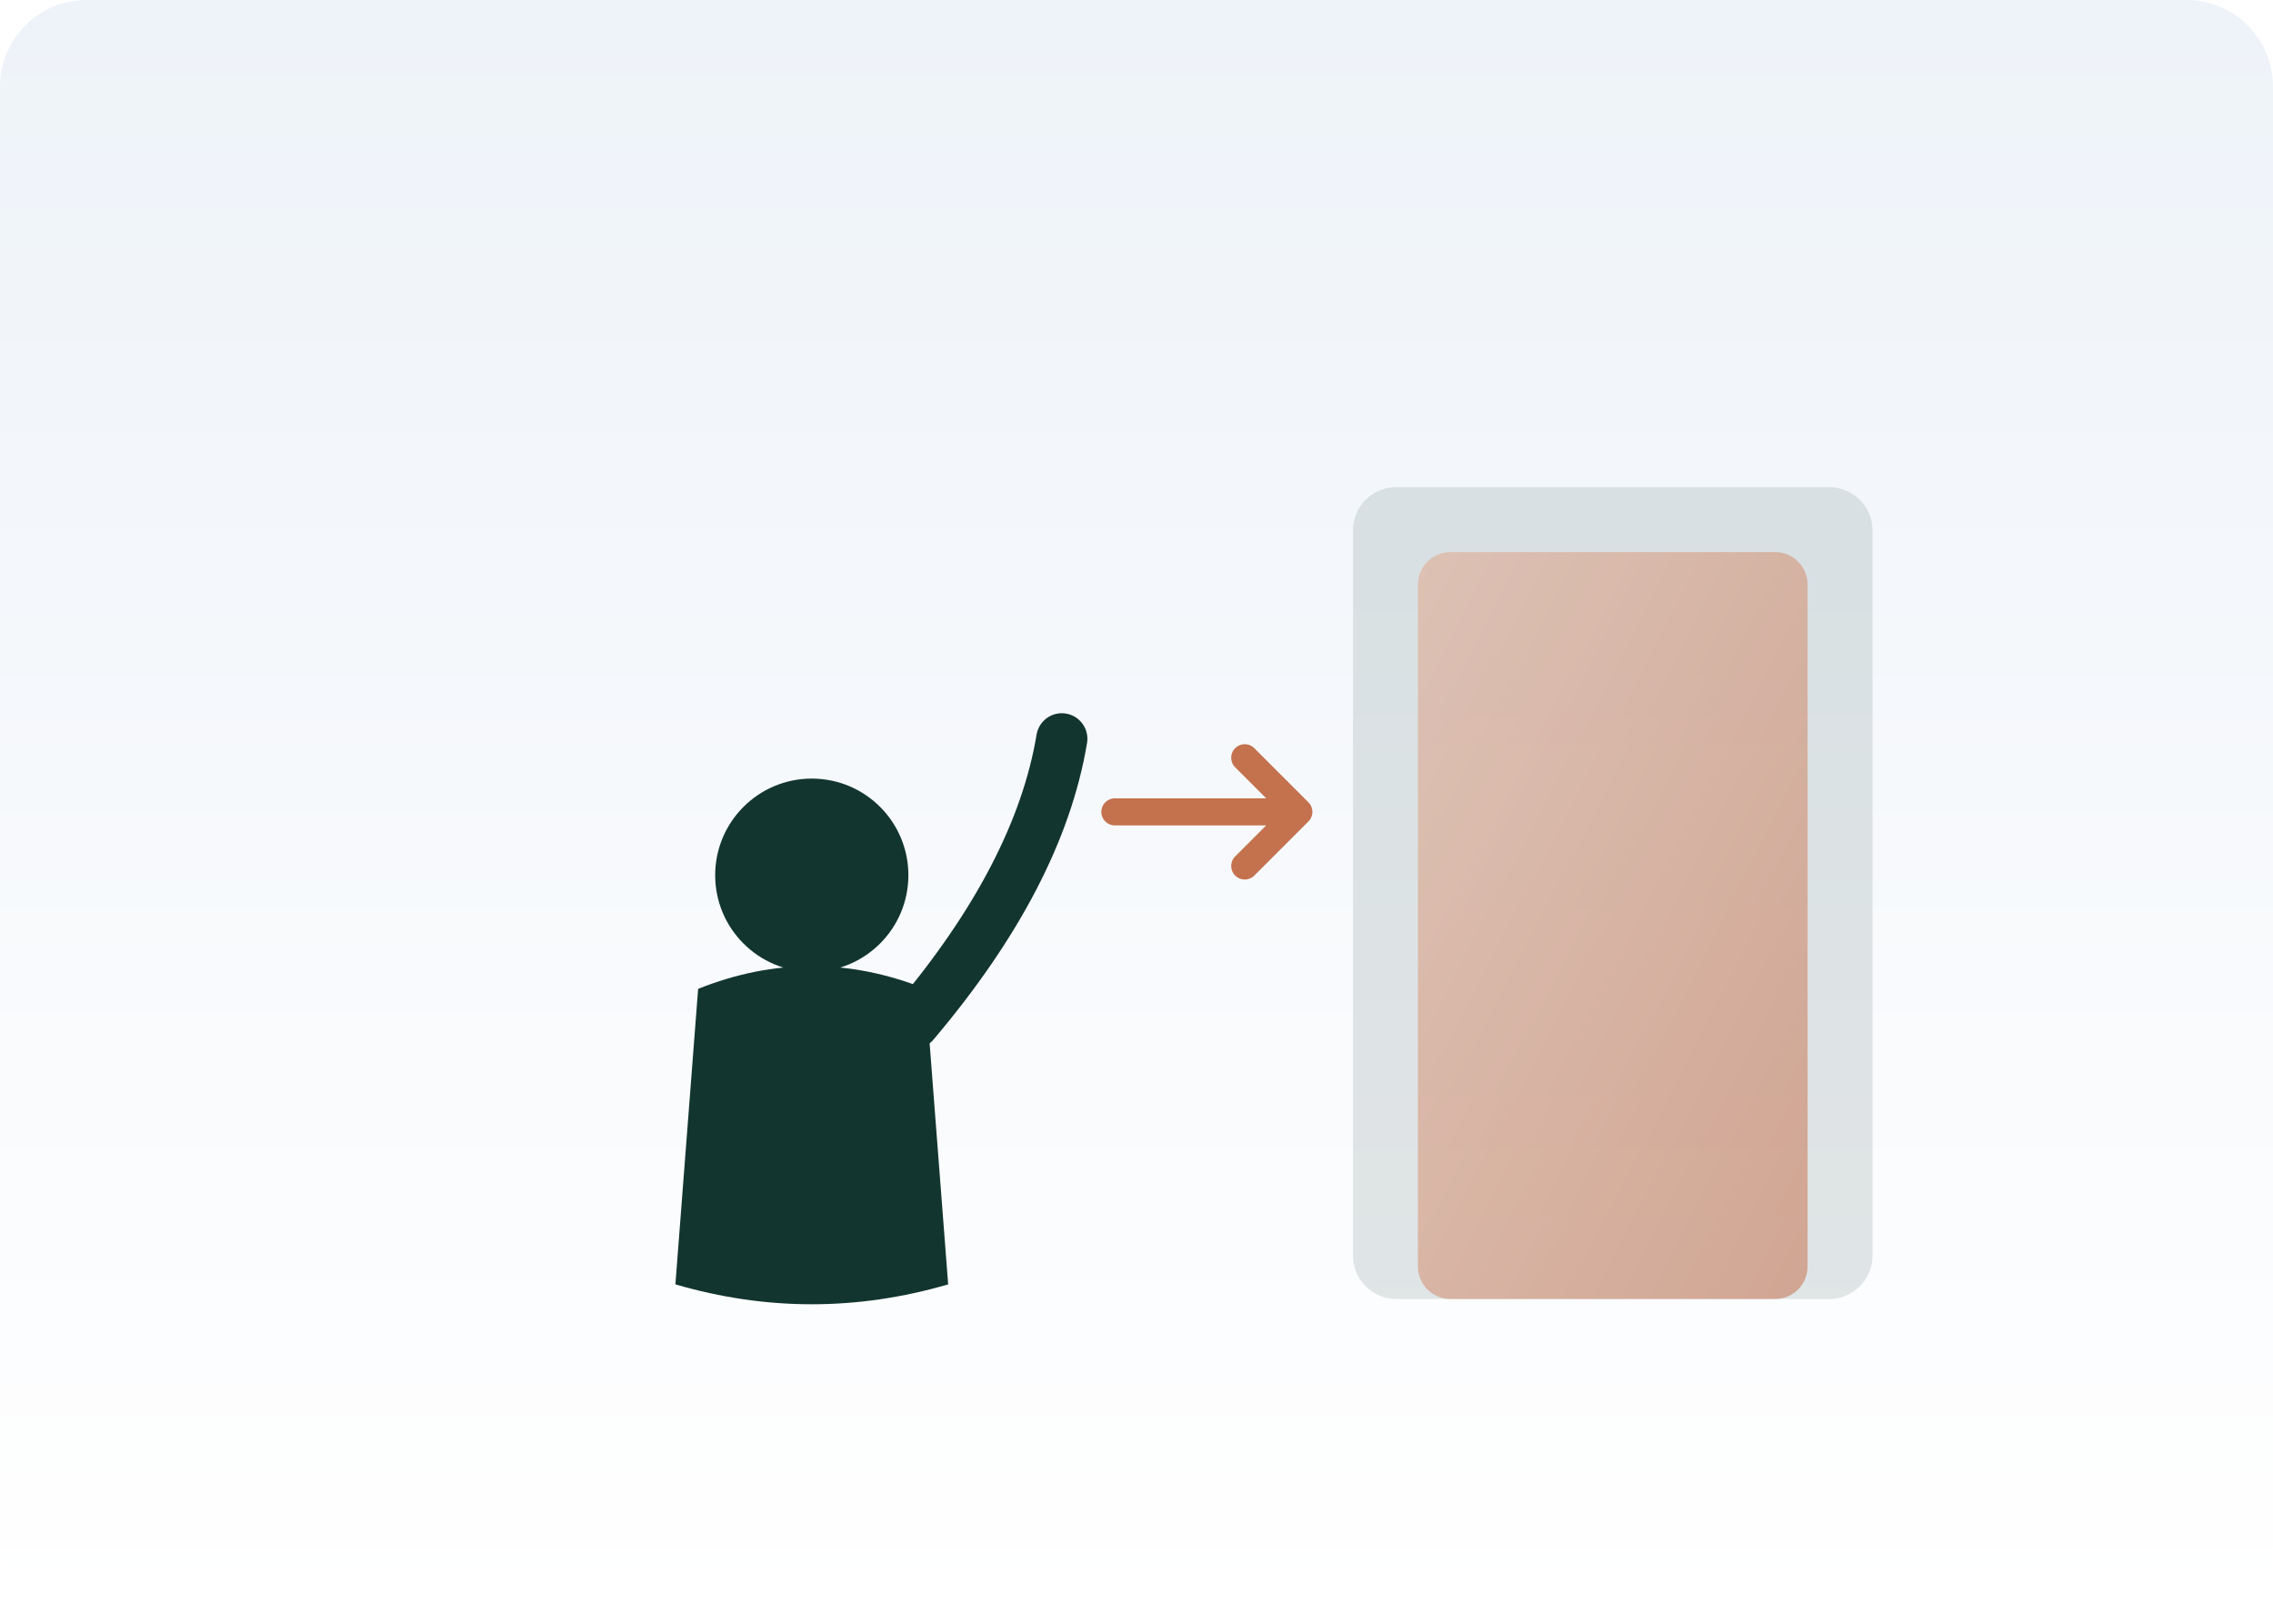
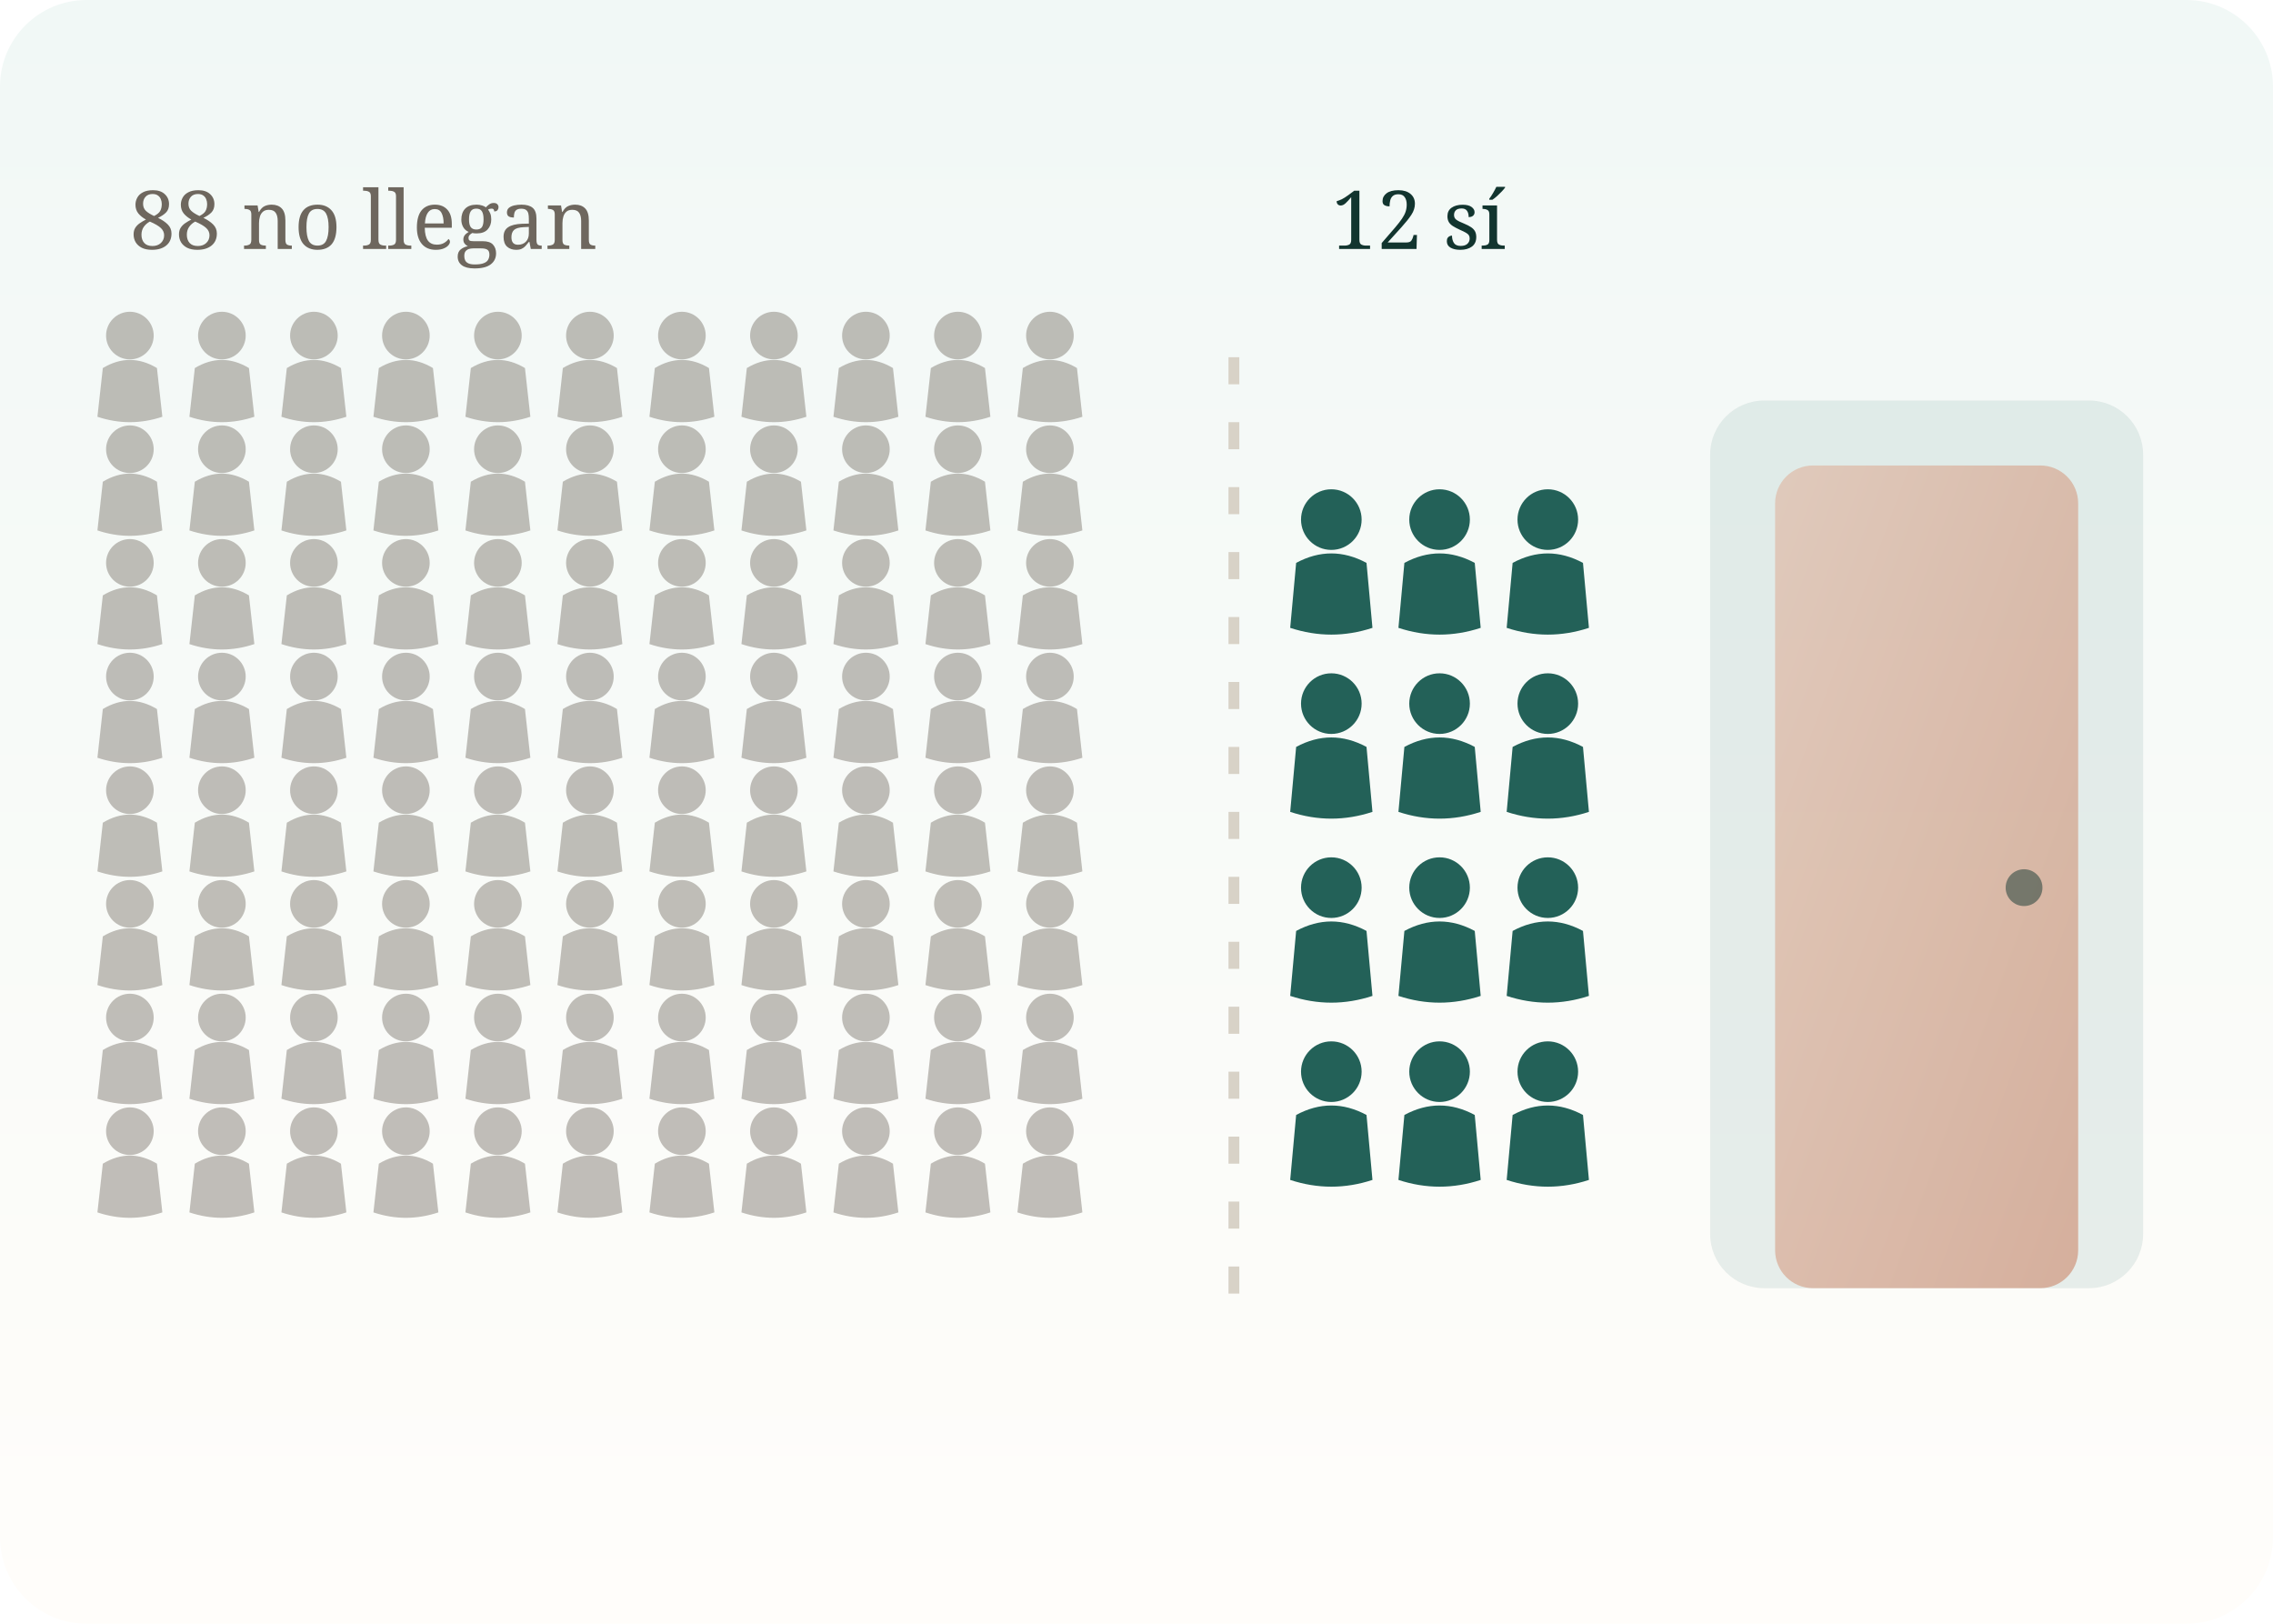
<svg xmlns="http://www.w3.org/2000/svg" viewBox="0 0 420 300" width="420" height="300" role="img">
  <defs>
    <linearGradient id="cielo" x1="0" y1="0" x2="0" y2="1">
-       <stop offset="0%" stop-color="#EEF3F9" />
-       <stop offset="100%" stop-color="#FFFFFF" />
+       <stop offset="0%" stop-color="#F1F8F6" />
+       <stop offset="100%" stop-color="#FFFDFA" />
    </linearGradient>
    <linearGradient id="calido" x1="0" y1="0" x2="1" y2="1">
      <stop offset="0%" stop-color="#DFA98F" />
      <stop offset="100%" stop-color="#C4714E" />
    </linearGradient>
  </defs>
  <rect width="420" height="300" fill="url(#cielo)" rx="16" />
-   <rect x="250" y="90" width="96" height="150" rx="8" fill="#12352F" opacity="0.12" />
-   <rect x="262" y="102" width="72" height="138" rx="6" fill="url(#calido)" opacity="0.55" />
-   <g transform="translate(150,210) scale(1.05)">
-     <circle cx="0" cy="-46" r="17" fill="#12352F" />
-     <path d="M-20 -26 Q0 -34 20 -26 L24 26 Q0 33 -24 26 Z" fill="#12352F" />
-     <path d="M18 -20 Q40 -46 44 -70" stroke="#12352F" stroke-width="9" fill="none" stroke-linecap="round" />
-   </g>
-   <path d="M206 150 h34 m-10 -10 l10 10 l-10 10" stroke="#C4714E" stroke-width="5" fill="none" stroke-linecap="round" stroke-linejoin="round" />
+   <g transform="translate(24,62)" opacity="0.42">
+     <circle cx="0" cy="0" r="4.4" fill="#6E675E" />
+     <path d="M-5 6 Q0 3 5 6 L6 15 Q0 17 -6 15 Z" fill="#6E675E" />
+   </g>
+   <g transform="translate(41,62)" opacity="0.42">
+     <circle cx="0" cy="0" r="4.4" fill="#6E675E" />
+     <path d="M-5 6 Q0 3 5 6 L6 15 Q0 17 -6 15 Z" fill="#6E675E" />
+   </g>
+   <g transform="translate(58,62)" opacity="0.42">
+     <circle cx="0" cy="0" r="4.4" fill="#6E675E" />
+     <path d="M-5 6 Q0 3 5 6 L6 15 Q0 17 -6 15 Z" fill="#6E675E" />
+   </g>
+   <g transform="translate(75,62)" opacity="0.42">
+     <circle cx="0" cy="0" r="4.4" fill="#6E675E" />
+     <path d="M-5 6 Q0 3 5 6 L6 15 Q0 17 -6 15 Z" fill="#6E675E" />
+   </g>
+   <g transform="translate(92,62)" opacity="0.42">
+     <circle cx="0" cy="0" r="4.4" fill="#6E675E" />
+     <path d="M-5 6 Q0 3 5 6 L6 15 Q0 17 -6 15 Z" fill="#6E675E" />
+   </g>
+   <g transform="translate(109,62)" opacity="0.42">
+     <circle cx="0" cy="0" r="4.4" fill="#6E675E" />
+     <path d="M-5 6 Q0 3 5 6 L6 15 Q0 17 -6 15 Z" fill="#6E675E" />
+   </g>
+   <g transform="translate(126,62)" opacity="0.42">
+     <circle cx="0" cy="0" r="4.4" fill="#6E675E" />
+     <path d="M-5 6 Q0 3 5 6 L6 15 Q0 17 -6 15 Z" fill="#6E675E" />
+   </g>
+   <g transform="translate(143,62)" opacity="0.42">
+     <circle cx="0" cy="0" r="4.4" fill="#6E675E" />
+     <path d="M-5 6 Q0 3 5 6 L6 15 Q0 17 -6 15 Z" fill="#6E675E" />
+   </g>
+   <g transform="translate(160,62)" opacity="0.42">
+     <circle cx="0" cy="0" r="4.4" fill="#6E675E" />
+     <path d="M-5 6 Q0 3 5 6 L6 15 Q0 17 -6 15 Z" fill="#6E675E" />
+   </g>
+   <g transform="translate(177,62)" opacity="0.42">
+     <circle cx="0" cy="0" r="4.4" fill="#6E675E" />
+     <path d="M-5 6 Q0 3 5 6 L6 15 Q0 17 -6 15 Z" fill="#6E675E" />
+   </g>
+   <g transform="translate(194,62)" opacity="0.42">
+     <circle cx="0" cy="0" r="4.4" fill="#6E675E" />
+     <path d="M-5 6 Q0 3 5 6 L6 15 Q0 17 -6 15 Z" fill="#6E675E" />
+   </g>
+   <g transform="translate(24,83)" opacity="0.42">
+     <circle cx="0" cy="0" r="4.4" fill="#6E675E" />
+     <path d="M-5 6 Q0 3 5 6 L6 15 Q0 17 -6 15 Z" fill="#6E675E" />
+   </g>
+   <g transform="translate(41,83)" opacity="0.42">
+     <circle cx="0" cy="0" r="4.4" fill="#6E675E" />
+     <path d="M-5 6 Q0 3 5 6 L6 15 Q0 17 -6 15 Z" fill="#6E675E" />
+   </g>
+   <g transform="translate(58,83)" opacity="0.42">
+     <circle cx="0" cy="0" r="4.4" fill="#6E675E" />
+     <path d="M-5 6 Q0 3 5 6 L6 15 Q0 17 -6 15 Z" fill="#6E675E" />
+   </g>
+   <g transform="translate(75,83)" opacity="0.42">
+     <circle cx="0" cy="0" r="4.4" fill="#6E675E" />
+     <path d="M-5 6 Q0 3 5 6 L6 15 Q0 17 -6 15 Z" fill="#6E675E" />
+   </g>
+   <g transform="translate(92,83)" opacity="0.42">
+     <circle cx="0" cy="0" r="4.4" fill="#6E675E" />
+     <path d="M-5 6 Q0 3 5 6 L6 15 Q0 17 -6 15 Z" fill="#6E675E" />
+   </g>
+   <g transform="translate(109,83)" opacity="0.42">
+     <circle cx="0" cy="0" r="4.4" fill="#6E675E" />
+     <path d="M-5 6 Q0 3 5 6 L6 15 Q0 17 -6 15 Z" fill="#6E675E" />
+   </g>
+   <g transform="translate(126,83)" opacity="0.42">
+     <circle cx="0" cy="0" r="4.4" fill="#6E675E" />
+     <path d="M-5 6 Q0 3 5 6 L6 15 Q0 17 -6 15 Z" fill="#6E675E" />
+   </g>
+   <g transform="translate(143,83)" opacity="0.42">
+     <circle cx="0" cy="0" r="4.4" fill="#6E675E" />
+     <path d="M-5 6 Q0 3 5 6 L6 15 Q0 17 -6 15 Z" fill="#6E675E" />
+   </g>
+   <g transform="translate(160,83)" opacity="0.42">
+     <circle cx="0" cy="0" r="4.4" fill="#6E675E" />
+     <path d="M-5 6 Q0 3 5 6 L6 15 Q0 17 -6 15 Z" fill="#6E675E" />
+   </g>
+   <g transform="translate(177,83)" opacity="0.42">
+     <circle cx="0" cy="0" r="4.4" fill="#6E675E" />
+     <path d="M-5 6 Q0 3 5 6 L6 15 Q0 17 -6 15 Z" fill="#6E675E" />
+   </g>
+   <g transform="translate(194,83)" opacity="0.42">
+     <circle cx="0" cy="0" r="4.4" fill="#6E675E" />
+     <path d="M-5 6 Q0 3 5 6 L6 15 Q0 17 -6 15 Z" fill="#6E675E" />
+   </g>
+   <g transform="translate(24,104)" opacity="0.42">
+     <circle cx="0" cy="0" r="4.4" fill="#6E675E" />
+     <path d="M-5 6 Q0 3 5 6 L6 15 Q0 17 -6 15 Z" fill="#6E675E" />
+   </g>
+   <g transform="translate(41,104)" opacity="0.42">
+     <circle cx="0" cy="0" r="4.4" fill="#6E675E" />
+     <path d="M-5 6 Q0 3 5 6 L6 15 Q0 17 -6 15 Z" fill="#6E675E" />
+   </g>
+   <g transform="translate(58,104)" opacity="0.42">
+     <circle cx="0" cy="0" r="4.4" fill="#6E675E" />
+     <path d="M-5 6 Q0 3 5 6 L6 15 Q0 17 -6 15 Z" fill="#6E675E" />
+   </g>
+   <g transform="translate(75,104)" opacity="0.42">
+     <circle cx="0" cy="0" r="4.4" fill="#6E675E" />
+     <path d="M-5 6 Q0 3 5 6 L6 15 Q0 17 -6 15 Z" fill="#6E675E" />
+   </g>
+   <g transform="translate(92,104)" opacity="0.42">
+     <circle cx="0" cy="0" r="4.4" fill="#6E675E" />
+     <path d="M-5 6 Q0 3 5 6 L6 15 Q0 17 -6 15 Z" fill="#6E675E" />
+   </g>
+   <g transform="translate(109,104)" opacity="0.42">
+     <circle cx="0" cy="0" r="4.4" fill="#6E675E" />
+     <path d="M-5 6 Q0 3 5 6 L6 15 Q0 17 -6 15 Z" fill="#6E675E" />
+   </g>
+   <g transform="translate(126,104)" opacity="0.42">
+     <circle cx="0" cy="0" r="4.4" fill="#6E675E" />
+     <path d="M-5 6 Q0 3 5 6 L6 15 Q0 17 -6 15 Z" fill="#6E675E" />
+   </g>
+   <g transform="translate(143,104)" opacity="0.42">
+     <circle cx="0" cy="0" r="4.4" fill="#6E675E" />
+     <path d="M-5 6 Q0 3 5 6 L6 15 Q0 17 -6 15 Z" fill="#6E675E" />
+   </g>
+   <g transform="translate(160,104)" opacity="0.42">
+     <circle cx="0" cy="0" r="4.4" fill="#6E675E" />
+     <path d="M-5 6 Q0 3 5 6 L6 15 Q0 17 -6 15 Z" fill="#6E675E" />
+   </g>
+   <g transform="translate(177,104)" opacity="0.42">
+     <circle cx="0" cy="0" r="4.4" fill="#6E675E" />
+     <path d="M-5 6 Q0 3 5 6 L6 15 Q0 17 -6 15 Z" fill="#6E675E" />
+   </g>
+   <g transform="translate(194,104)" opacity="0.42">
+     <circle cx="0" cy="0" r="4.4" fill="#6E675E" />
+     <path d="M-5 6 Q0 3 5 6 L6 15 Q0 17 -6 15 Z" fill="#6E675E" />
+   </g>
+   <g transform="translate(24,125)" opacity="0.42">
+     <circle cx="0" cy="0" r="4.4" fill="#6E675E" />
+     <path d="M-5 6 Q0 3 5 6 L6 15 Q0 17 -6 15 Z" fill="#6E675E" />
+   </g>
+   <g transform="translate(41,125)" opacity="0.42">
+     <circle cx="0" cy="0" r="4.4" fill="#6E675E" />
+     <path d="M-5 6 Q0 3 5 6 L6 15 Q0 17 -6 15 Z" fill="#6E675E" />
+   </g>
+   <g transform="translate(58,125)" opacity="0.42">
+     <circle cx="0" cy="0" r="4.4" fill="#6E675E" />
+     <path d="M-5 6 Q0 3 5 6 L6 15 Q0 17 -6 15 Z" fill="#6E675E" />
+   </g>
+   <g transform="translate(75,125)" opacity="0.42">
+     <circle cx="0" cy="0" r="4.4" fill="#6E675E" />
+     <path d="M-5 6 Q0 3 5 6 L6 15 Q0 17 -6 15 Z" fill="#6E675E" />
+   </g>
+   <g transform="translate(92,125)" opacity="0.42">
+     <circle cx="0" cy="0" r="4.4" fill="#6E675E" />
+     <path d="M-5 6 Q0 3 5 6 L6 15 Q0 17 -6 15 Z" fill="#6E675E" />
+   </g>
+   <g transform="translate(109,125)" opacity="0.42">
+     <circle cx="0" cy="0" r="4.4" fill="#6E675E" />
+     <path d="M-5 6 Q0 3 5 6 L6 15 Q0 17 -6 15 Z" fill="#6E675E" />
+   </g>
+   <g transform="translate(126,125)" opacity="0.42">
+     <circle cx="0" cy="0" r="4.4" fill="#6E675E" />
+     <path d="M-5 6 Q0 3 5 6 L6 15 Q0 17 -6 15 Z" fill="#6E675E" />
+   </g>
+   <g transform="translate(143,125)" opacity="0.42">
+     <circle cx="0" cy="0" r="4.4" fill="#6E675E" />
+     <path d="M-5 6 Q0 3 5 6 L6 15 Q0 17 -6 15 Z" fill="#6E675E" />
+   </g>
+   <g transform="translate(160,125)" opacity="0.42">
+     <circle cx="0" cy="0" r="4.4" fill="#6E675E" />
+     <path d="M-5 6 Q0 3 5 6 L6 15 Q0 17 -6 15 Z" fill="#6E675E" />
+   </g>
+   <g transform="translate(177,125)" opacity="0.42">
+     <circle cx="0" cy="0" r="4.4" fill="#6E675E" />
+     <path d="M-5 6 Q0 3 5 6 L6 15 Q0 17 -6 15 Z" fill="#6E675E" />
+   </g>
+   <g transform="translate(194,125)" opacity="0.42">
+     <circle cx="0" cy="0" r="4.4" fill="#6E675E" />
+     <path d="M-5 6 Q0 3 5 6 L6 15 Q0 17 -6 15 Z" fill="#6E675E" />
+   </g>
+   <g transform="translate(24,146)" opacity="0.42">
+     <circle cx="0" cy="0" r="4.4" fill="#6E675E" />
+     <path d="M-5 6 Q0 3 5 6 L6 15 Q0 17 -6 15 Z" fill="#6E675E" />
+   </g>
+   <g transform="translate(41,146)" opacity="0.42">
+     <circle cx="0" cy="0" r="4.4" fill="#6E675E" />
+     <path d="M-5 6 Q0 3 5 6 L6 15 Q0 17 -6 15 Z" fill="#6E675E" />
+   </g>
+   <g transform="translate(58,146)" opacity="0.42">
+     <circle cx="0" cy="0" r="4.4" fill="#6E675E" />
+     <path d="M-5 6 Q0 3 5 6 L6 15 Q0 17 -6 15 Z" fill="#6E675E" />
+   </g>
+   <g transform="translate(75,146)" opacity="0.42">
+     <circle cx="0" cy="0" r="4.4" fill="#6E675E" />
+     <path d="M-5 6 Q0 3 5 6 L6 15 Q0 17 -6 15 Z" fill="#6E675E" />
+   </g>
+   <g transform="translate(92,146)" opacity="0.42">
+     <circle cx="0" cy="0" r="4.4" fill="#6E675E" />
+     <path d="M-5 6 Q0 3 5 6 L6 15 Q0 17 -6 15 Z" fill="#6E675E" />
+   </g>
+   <g transform="translate(109,146)" opacity="0.42">
+     <circle cx="0" cy="0" r="4.4" fill="#6E675E" />
+     <path d="M-5 6 Q0 3 5 6 L6 15 Q0 17 -6 15 Z" fill="#6E675E" />
+   </g>
+   <g transform="translate(126,146)" opacity="0.42">
+     <circle cx="0" cy="0" r="4.4" fill="#6E675E" />
+     <path d="M-5 6 Q0 3 5 6 L6 15 Q0 17 -6 15 Z" fill="#6E675E" />
+   </g>
+   <g transform="translate(143,146)" opacity="0.42">
+     <circle cx="0" cy="0" r="4.4" fill="#6E675E" />
+     <path d="M-5 6 Q0 3 5 6 L6 15 Q0 17 -6 15 Z" fill="#6E675E" />
+   </g>
+   <g transform="translate(160,146)" opacity="0.42">
+     <circle cx="0" cy="0" r="4.4" fill="#6E675E" />
+     <path d="M-5 6 Q0 3 5 6 L6 15 Q0 17 -6 15 Z" fill="#6E675E" />
+   </g>
+   <g transform="translate(177,146)" opacity="0.42">
+     <circle cx="0" cy="0" r="4.4" fill="#6E675E" />
+     <path d="M-5 6 Q0 3 5 6 L6 15 Q0 17 -6 15 Z" fill="#6E675E" />
+   </g>
+   <g transform="translate(194,146)" opacity="0.42">
+     <circle cx="0" cy="0" r="4.4" fill="#6E675E" />
+     <path d="M-5 6 Q0 3 5 6 L6 15 Q0 17 -6 15 Z" fill="#6E675E" />
+   </g>
+   <g transform="translate(24,167)" opacity="0.42">
+     <circle cx="0" cy="0" r="4.4" fill="#6E675E" />
+     <path d="M-5 6 Q0 3 5 6 L6 15 Q0 17 -6 15 Z" fill="#6E675E" />
+   </g>
+   <g transform="translate(41,167)" opacity="0.42">
+     <circle cx="0" cy="0" r="4.4" fill="#6E675E" />
+     <path d="M-5 6 Q0 3 5 6 L6 15 Q0 17 -6 15 Z" fill="#6E675E" />
+   </g>
+   <g transform="translate(58,167)" opacity="0.42">
+     <circle cx="0" cy="0" r="4.4" fill="#6E675E" />
+     <path d="M-5 6 Q0 3 5 6 L6 15 Q0 17 -6 15 Z" fill="#6E675E" />
+   </g>
+   <g transform="translate(75,167)" opacity="0.42">
+     <circle cx="0" cy="0" r="4.4" fill="#6E675E" />
+     <path d="M-5 6 Q0 3 5 6 L6 15 Q0 17 -6 15 Z" fill="#6E675E" />
+   </g>
+   <g transform="translate(92,167)" opacity="0.42">
+     <circle cx="0" cy="0" r="4.4" fill="#6E675E" />
+     <path d="M-5 6 Q0 3 5 6 L6 15 Q0 17 -6 15 Z" fill="#6E675E" />
+   </g>
+   <g transform="translate(109,167)" opacity="0.42">
+     <circle cx="0" cy="0" r="4.4" fill="#6E675E" />
+     <path d="M-5 6 Q0 3 5 6 L6 15 Q0 17 -6 15 Z" fill="#6E675E" />
+   </g>
+   <g transform="translate(126,167)" opacity="0.42">
+     <circle cx="0" cy="0" r="4.4" fill="#6E675E" />
+     <path d="M-5 6 Q0 3 5 6 L6 15 Q0 17 -6 15 Z" fill="#6E675E" />
+   </g>
+   <g transform="translate(143,167)" opacity="0.42">
+     <circle cx="0" cy="0" r="4.4" fill="#6E675E" />
+     <path d="M-5 6 Q0 3 5 6 L6 15 Q0 17 -6 15 Z" fill="#6E675E" />
+   </g>
+   <g transform="translate(160,167)" opacity="0.42">
+     <circle cx="0" cy="0" r="4.4" fill="#6E675E" />
+     <path d="M-5 6 Q0 3 5 6 L6 15 Q0 17 -6 15 Z" fill="#6E675E" />
+   </g>
+   <g transform="translate(177,167)" opacity="0.42">
+     <circle cx="0" cy="0" r="4.4" fill="#6E675E" />
+     <path d="M-5 6 Q0 3 5 6 L6 15 Q0 17 -6 15 Z" fill="#6E675E" />
+   </g>
+   <g transform="translate(194,167)" opacity="0.42">
+     <circle cx="0" cy="0" r="4.4" fill="#6E675E" />
+     <path d="M-5 6 Q0 3 5 6 L6 15 Q0 17 -6 15 Z" fill="#6E675E" />
+   </g>
+   <g transform="translate(24,188)" opacity="0.42">
+     <circle cx="0" cy="0" r="4.4" fill="#6E675E" />
+     <path d="M-5 6 Q0 3 5 6 L6 15 Q0 17 -6 15 Z" fill="#6E675E" />
+   </g>
+   <g transform="translate(41,188)" opacity="0.42">
+     <circle cx="0" cy="0" r="4.4" fill="#6E675E" />
+     <path d="M-5 6 Q0 3 5 6 L6 15 Q0 17 -6 15 Z" fill="#6E675E" />
+   </g>
+   <g transform="translate(58,188)" opacity="0.42">
+     <circle cx="0" cy="0" r="4.4" fill="#6E675E" />
+     <path d="M-5 6 Q0 3 5 6 L6 15 Q0 17 -6 15 Z" fill="#6E675E" />
+   </g>
+   <g transform="translate(75,188)" opacity="0.42">
+     <circle cx="0" cy="0" r="4.4" fill="#6E675E" />
+     <path d="M-5 6 Q0 3 5 6 L6 15 Q0 17 -6 15 Z" fill="#6E675E" />
+   </g>
+   <g transform="translate(92,188)" opacity="0.42">
+     <circle cx="0" cy="0" r="4.4" fill="#6E675E" />
+     <path d="M-5 6 Q0 3 5 6 L6 15 Q0 17 -6 15 Z" fill="#6E675E" />
+   </g>
+   <g transform="translate(109,188)" opacity="0.42">
+     <circle cx="0" cy="0" r="4.4" fill="#6E675E" />
+     <path d="M-5 6 Q0 3 5 6 L6 15 Q0 17 -6 15 Z" fill="#6E675E" />
+   </g>
+   <g transform="translate(126,188)" opacity="0.42">
+     <circle cx="0" cy="0" r="4.4" fill="#6E675E" />
+     <path d="M-5 6 Q0 3 5 6 L6 15 Q0 17 -6 15 Z" fill="#6E675E" />
+   </g>
+   <g transform="translate(143,188)" opacity="0.42">
+     <circle cx="0" cy="0" r="4.4" fill="#6E675E" />
+     <path d="M-5 6 Q0 3 5 6 L6 15 Q0 17 -6 15 Z" fill="#6E675E" />
+   </g>
+   <g transform="translate(160,188)" opacity="0.42">
+     <circle cx="0" cy="0" r="4.4" fill="#6E675E" />
+     <path d="M-5 6 Q0 3 5 6 L6 15 Q0 17 -6 15 Z" fill="#6E675E" />
+   </g>
+   <g transform="translate(177,188)" opacity="0.42">
+     <circle cx="0" cy="0" r="4.4" fill="#6E675E" />
+     <path d="M-5 6 Q0 3 5 6 L6 15 Q0 17 -6 15 Z" fill="#6E675E" />
+   </g>
+   <g transform="translate(194,188)" opacity="0.42">
+     <circle cx="0" cy="0" r="4.4" fill="#6E675E" />
+     <path d="M-5 6 Q0 3 5 6 L6 15 Q0 17 -6 15 Z" fill="#6E675E" />
+   </g>
+   <g transform="translate(24,209)" opacity="0.42">
+     <circle cx="0" cy="0" r="4.4" fill="#6E675E" />
+     <path d="M-5 6 Q0 3 5 6 L6 15 Q0 17 -6 15 Z" fill="#6E675E" />
+   </g>
+   <g transform="translate(41,209)" opacity="0.42">
+     <circle cx="0" cy="0" r="4.4" fill="#6E675E" />
+     <path d="M-5 6 Q0 3 5 6 L6 15 Q0 17 -6 15 Z" fill="#6E675E" />
+   </g>
+   <g transform="translate(58,209)" opacity="0.42">
+     <circle cx="0" cy="0" r="4.4" fill="#6E675E" />
+     <path d="M-5 6 Q0 3 5 6 L6 15 Q0 17 -6 15 Z" fill="#6E675E" />
+   </g>
+   <g transform="translate(75,209)" opacity="0.42">
+     <circle cx="0" cy="0" r="4.4" fill="#6E675E" />
+     <path d="M-5 6 Q0 3 5 6 L6 15 Q0 17 -6 15 Z" fill="#6E675E" />
+   </g>
+   <g transform="translate(92,209)" opacity="0.42">
+     <circle cx="0" cy="0" r="4.4" fill="#6E675E" />
+     <path d="M-5 6 Q0 3 5 6 L6 15 Q0 17 -6 15 Z" fill="#6E675E" />
+   </g>
+   <g transform="translate(109,209)" opacity="0.42">
+     <circle cx="0" cy="0" r="4.4" fill="#6E675E" />
+     <path d="M-5 6 Q0 3 5 6 L6 15 Q0 17 -6 15 Z" fill="#6E675E" />
+   </g>
+   <g transform="translate(126,209)" opacity="0.42">
+     <circle cx="0" cy="0" r="4.4" fill="#6E675E" />
+     <path d="M-5 6 Q0 3 5 6 L6 15 Q0 17 -6 15 Z" fill="#6E675E" />
+   </g>
+   <g transform="translate(143,209)" opacity="0.42">
+     <circle cx="0" cy="0" r="4.4" fill="#6E675E" />
+     <path d="M-5 6 Q0 3 5 6 L6 15 Q0 17 -6 15 Z" fill="#6E675E" />
+   </g>
+   <g transform="translate(160,209)" opacity="0.42">
+     <circle cx="0" cy="0" r="4.4" fill="#6E675E" />
+     <path d="M-5 6 Q0 3 5 6 L6 15 Q0 17 -6 15 Z" fill="#6E675E" />
+   </g>
+   <g transform="translate(177,209)" opacity="0.42">
+     <circle cx="0" cy="0" r="4.4" fill="#6E675E" />
+     <path d="M-5 6 Q0 3 5 6 L6 15 Q0 17 -6 15 Z" fill="#6E675E" />
+   </g>
+   <g transform="translate(194,209)" opacity="0.42">
+     <circle cx="0" cy="0" r="4.4" fill="#6E675E" />
+     <path d="M-5 6 Q0 3 5 6 L6 15 Q0 17 -6 15 Z" fill="#6E675E" />
+   </g>
+   <line x1="228" y1="66" x2="228" y2="246" stroke="#D8D2C7" stroke-width="2" stroke-dasharray="5 7" />
+   <g transform="translate(246,96)">
+     <circle cx="0" cy="0" r="5.6" fill="#236158" />
+     <path d="M-6.5 8 Q0 4.5 6.5 8 L7.6 20 Q0 22.5 -7.6 20 Z" fill="#236158" />
+   </g>
+   <g transform="translate(266,96)">
+     <circle cx="0" cy="0" r="5.6" fill="#236158" />
+     <path d="M-6.5 8 Q0 4.5 6.5 8 L7.6 20 Q0 22.5 -7.6 20 Z" fill="#236158" />
+   </g>
+   <g transform="translate(286,96)">
+     <circle cx="0" cy="0" r="5.6" fill="#236158" />
+     <path d="M-6.5 8 Q0 4.5 6.5 8 L7.6 20 Q0 22.5 -7.6 20 Z" fill="#236158" />
+   </g>
+   <g transform="translate(246,130)">
+     <circle cx="0" cy="0" r="5.6" fill="#236158" />
+     <path d="M-6.5 8 Q0 4.5 6.5 8 L7.6 20 Q0 22.5 -7.6 20 Z" fill="#236158" />
+   </g>
+   <g transform="translate(266,130)">
+     <circle cx="0" cy="0" r="5.6" fill="#236158" />
+     <path d="M-6.5 8 Q0 4.5 6.5 8 L7.6 20 Q0 22.5 -7.6 20 Z" fill="#236158" />
+   </g>
+   <g transform="translate(286,130)">
+     <circle cx="0" cy="0" r="5.6" fill="#236158" />
+     <path d="M-6.5 8 Q0 4.5 6.5 8 L7.6 20 Q0 22.5 -7.6 20 Z" fill="#236158" />
+   </g>
+   <g transform="translate(246,164)">
+     <circle cx="0" cy="0" r="5.6" fill="#236158" />
+     <path d="M-6.5 8 Q0 4.5 6.5 8 L7.6 20 Q0 22.5 -7.6 20 Z" fill="#236158" />
+   </g>
+   <g transform="translate(266,164)">
+     <circle cx="0" cy="0" r="5.6" fill="#236158" />
+     <path d="M-6.5 8 Q0 4.5 6.5 8 L7.6 20 Q0 22.5 -7.6 20 Z" fill="#236158" />
+   </g>
+   <g transform="translate(286,164)">
+     <circle cx="0" cy="0" r="5.6" fill="#236158" />
+     <path d="M-6.5 8 Q0 4.5 6.5 8 L7.6 20 Q0 22.5 -7.6 20 Z" fill="#236158" />
+   </g>
+   <g transform="translate(246,198)">
+     <circle cx="0" cy="0" r="5.6" fill="#236158" />
+     <path d="M-6.5 8 Q0 4.5 6.5 8 L7.6 20 Q0 22.5 -7.6 20 Z" fill="#236158" />
+   </g>
+   <g transform="translate(266,198)">
+     <circle cx="0" cy="0" r="5.6" fill="#236158" />
+     <path d="M-6.5 8 Q0 4.5 6.5 8 L7.6 20 Q0 22.5 -7.6 20 Z" fill="#236158" />
+   </g>
+   <g transform="translate(286,198)">
+     <circle cx="0" cy="0" r="5.6" fill="#236158" />
+     <path d="M-6.5 8 Q0 4.5 6.5 8 L7.6 20 Q0 22.5 -7.6 20 Z" fill="#236158" />
+   </g>
+   <rect x="316" y="74" width="80" height="164" rx="10" fill="#236158" opacity="0.10" />
+   <rect x="328" y="86" width="56" height="152" rx="7" fill="url(#calido)" opacity="0.5" />
+   <circle cx="374" cy="164" r="3.4" fill="#12352F" opacity="0.5" />
+   <text x="24" y="46" font-family="Georgia, serif" font-size="15" fill="#6E675E">88 no llegan</text>
+   <text x="246" y="46" font-family="Georgia, serif" font-size="15" fill="#12352F">12 sí</text>
</svg>
